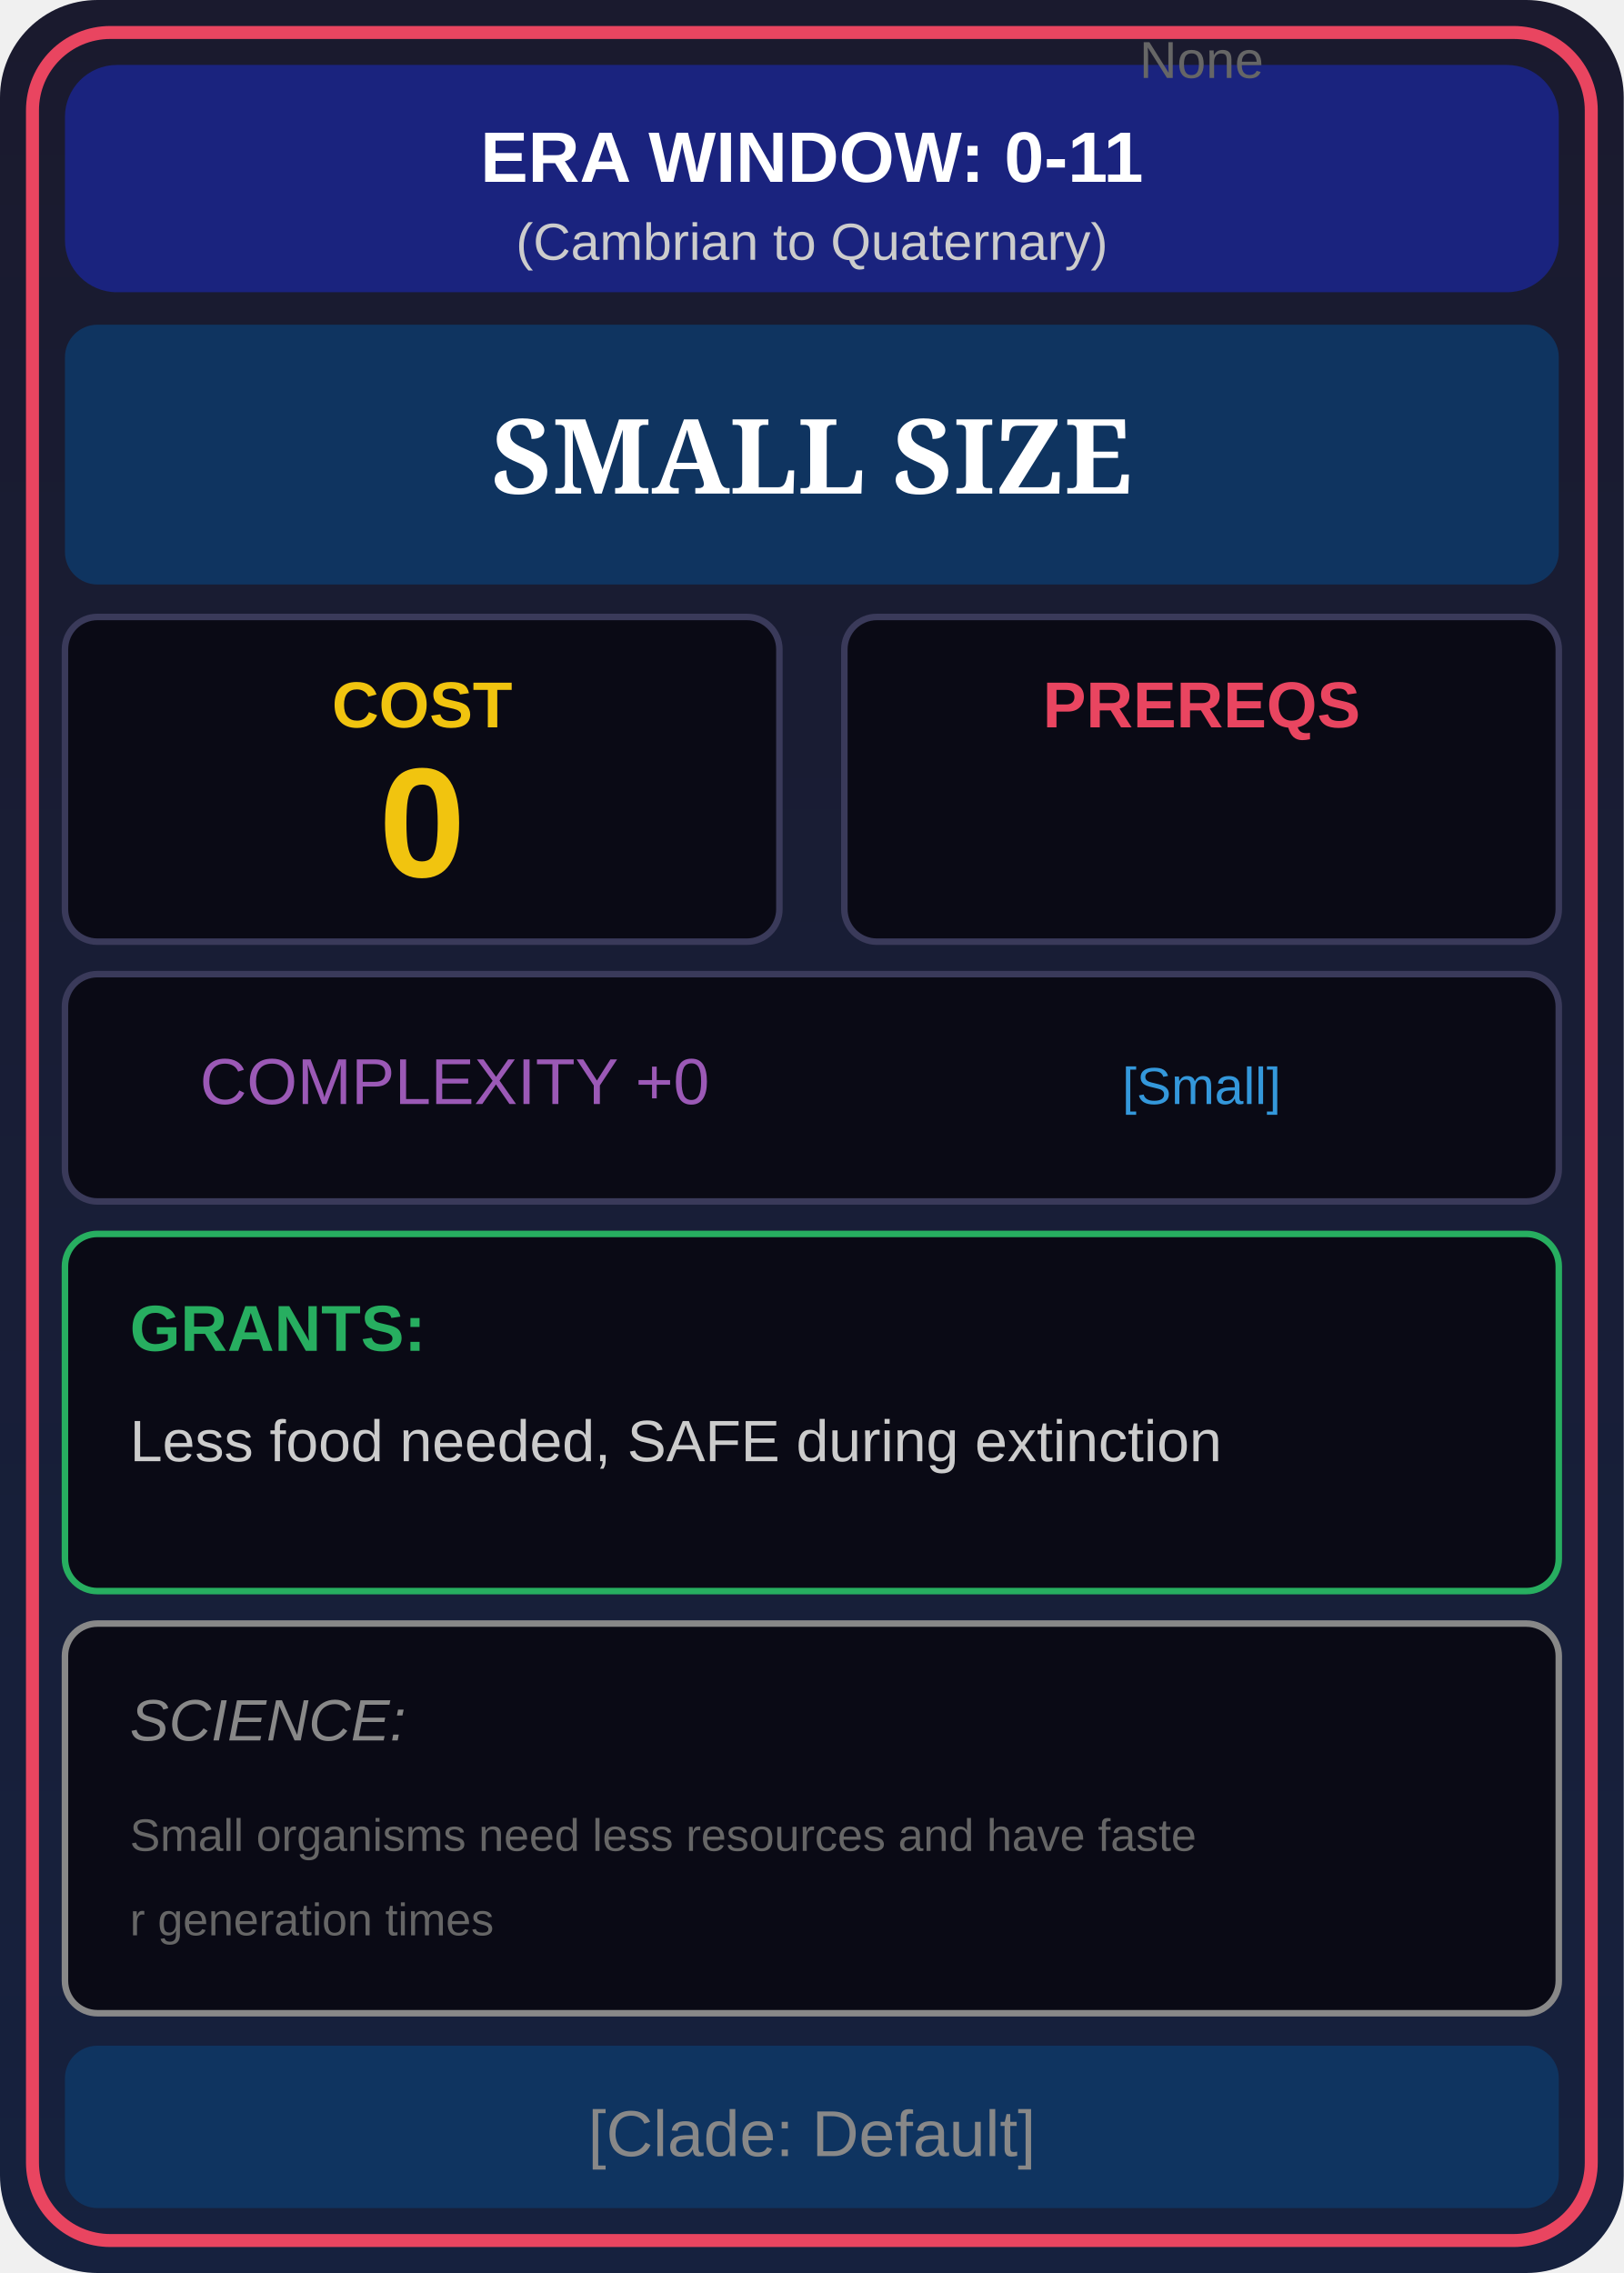
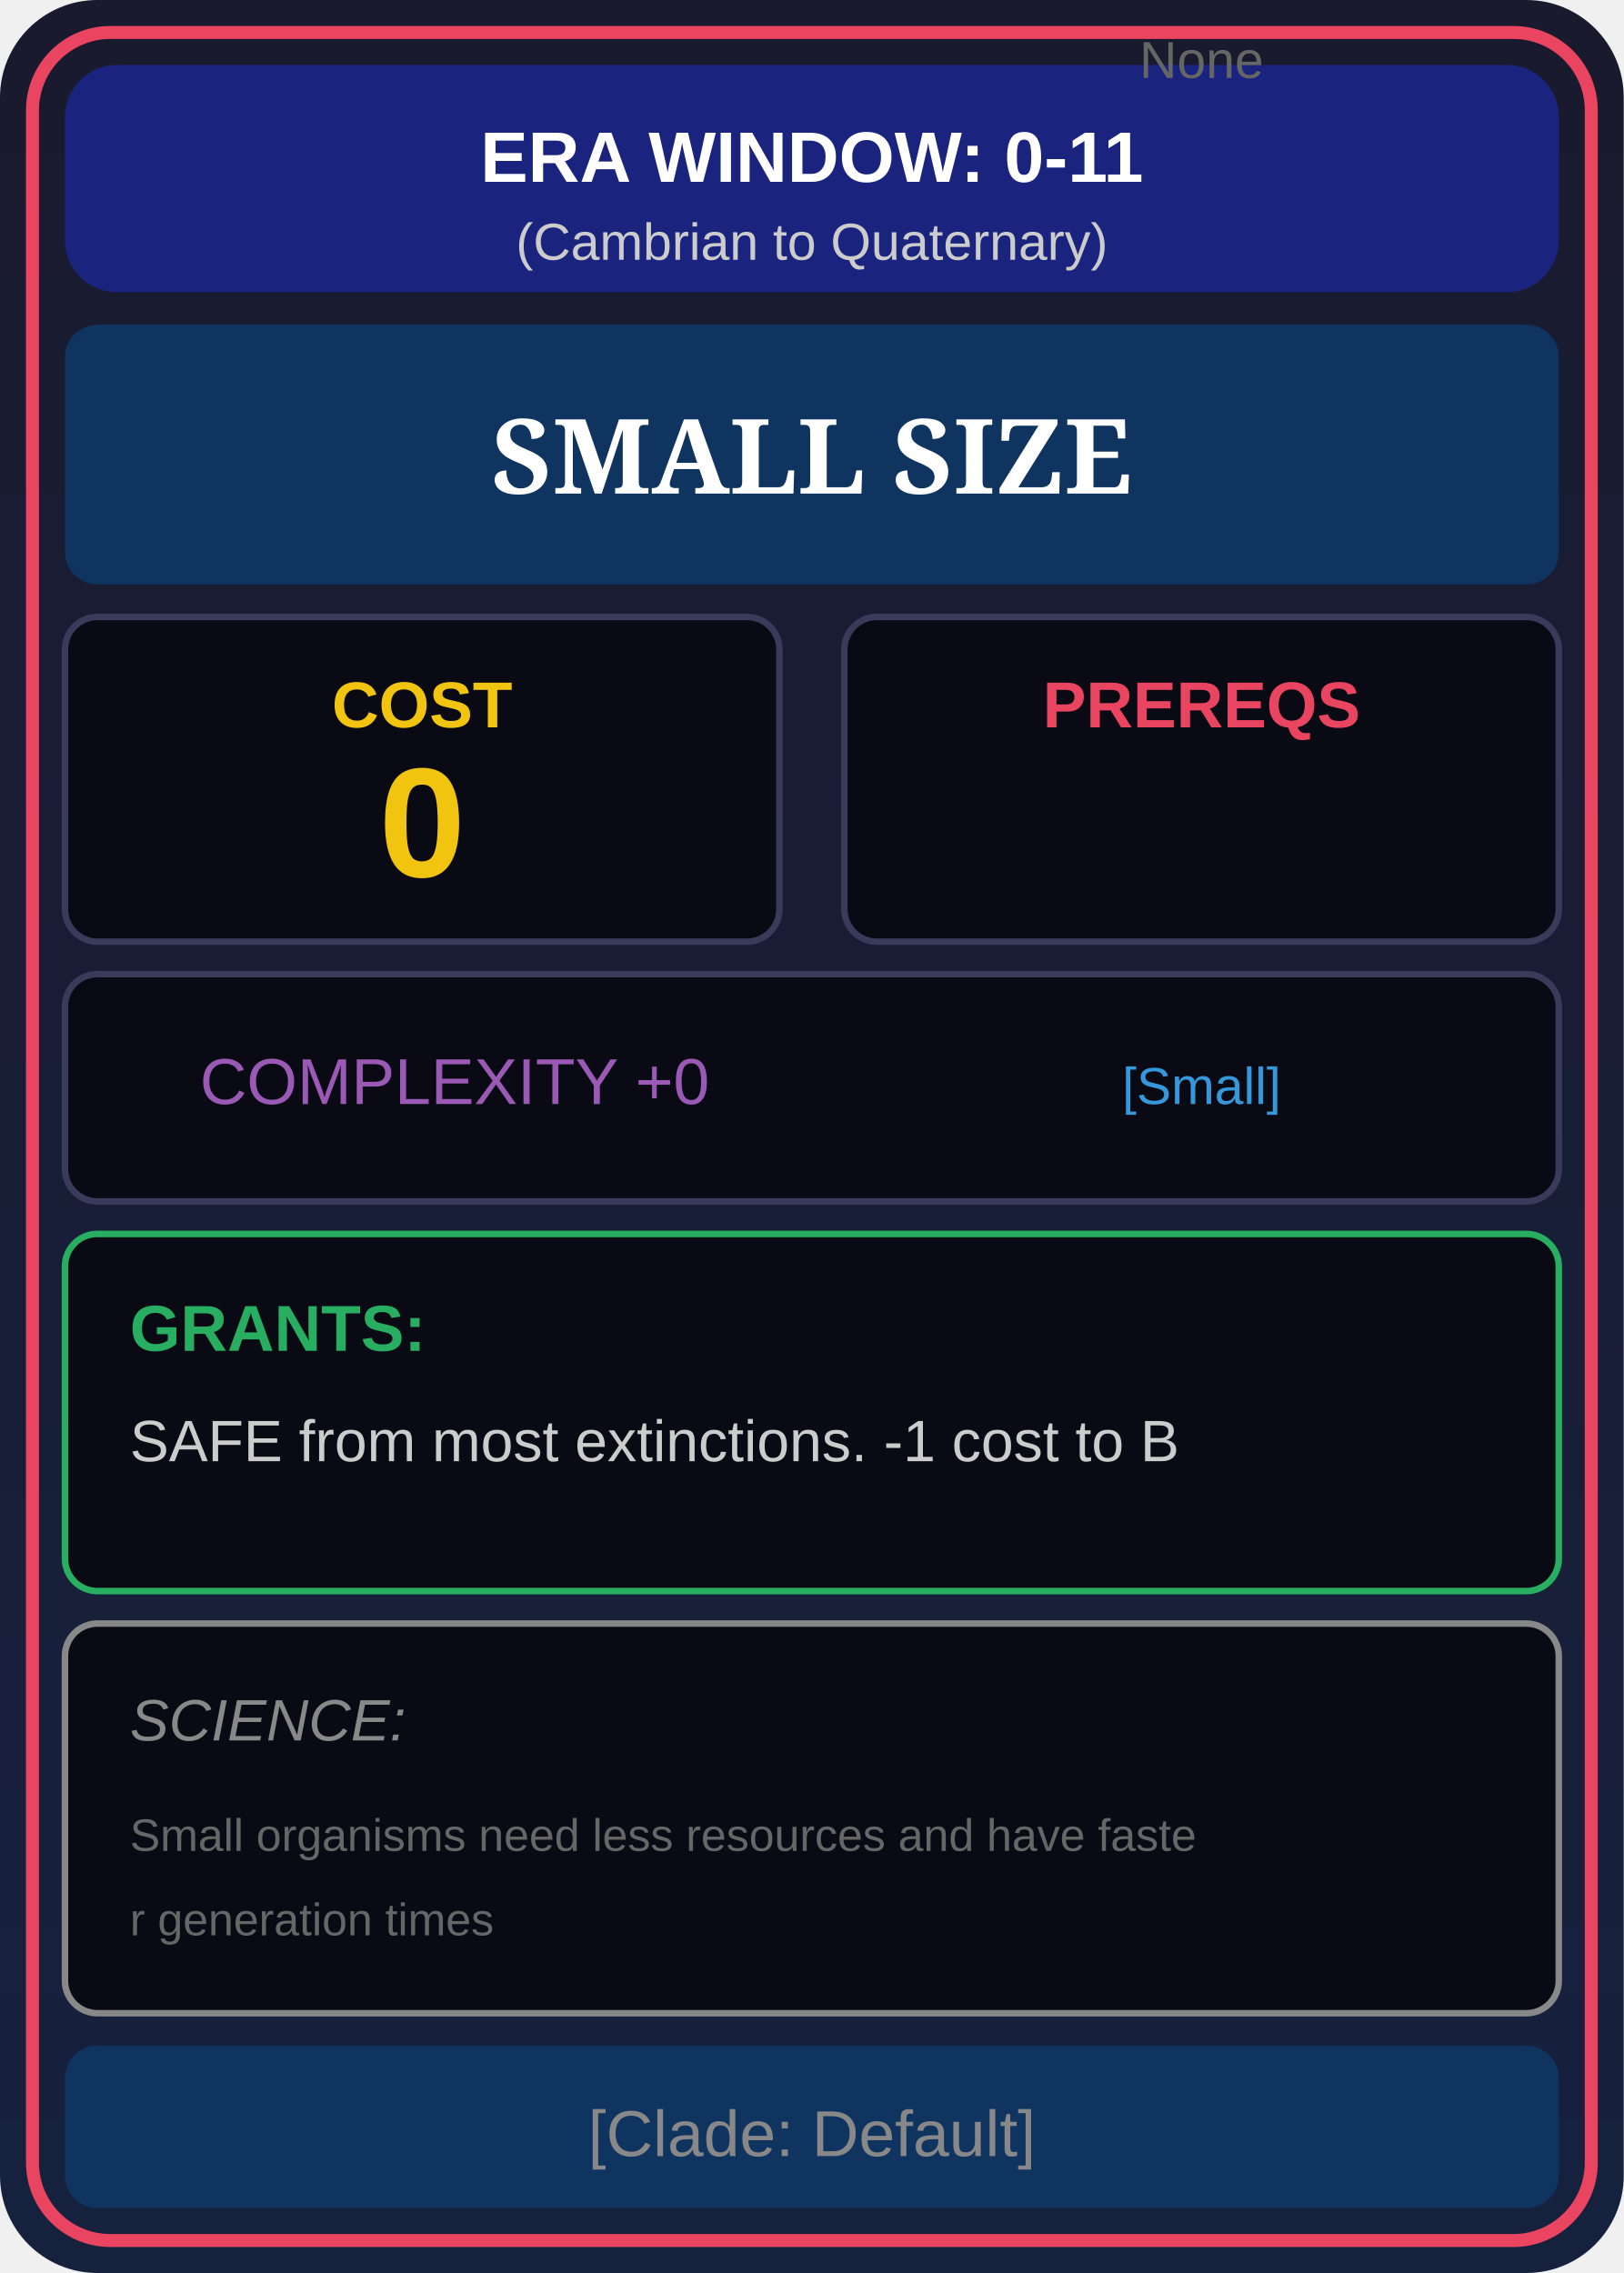
<svg xmlns="http://www.w3.org/2000/svg" viewBox="0 0 250 350" width="250" height="350">
  <defs>
    <linearGradient id="cardBg" x1="0%" y1="0%" x2="0%" y2="100%">
      <stop offset="0%" style="stop-color:#1a1a2e" />
      <stop offset="100%" style="stop-color:#16213e" />
    </linearGradient>
    <linearGradient id="eraGrad" x1="0%" y1="0%" x2="100%" y2="0%">
      <stop offset="0%" style="stop-color:#1a237e" />
      <stop offset="100%" style="stop-color:#1a237e" />
    </linearGradient>
  </defs>
  <rect width="250" height="350" fill="url(#cardBg)" rx="15" />
  <rect x="5" y="5" width="240" height="340" fill="none" stroke="#e94560" stroke-width="2" rx="12" />
  <rect x="10" y="10" width="230" height="35" fill="url(#eraGrad)" rx="8" />
  <text x="125" y="28" font-family="Arial" font-size="11" fill="#fff" text-anchor="middle" font-weight="bold">ERA WINDOW: 0-11</text>
  <text x="125" y="40" font-family="Arial" font-size="8" fill="#ccc" text-anchor="middle">(Cambrian to Quaternary)</text>
  <rect x="10" y="50" width="230" height="40" fill="#0f3460" rx="5" />
  <text x="125" y="76" font-family="Georgia" font-size="16" fill="#fff" text-anchor="middle" font-weight="bold">SMALL SIZE</text>
  <rect x="10" y="95" width="110" height="50" fill="#0a0a15" stroke="#3a3a5a" rx="5" />
  <text x="65" y="112" font-family="Arial" font-size="10" fill="#f1c40f" text-anchor="middle" font-weight="bold">COST</text>
  <text x="65" y="135" font-family="Arial" font-size="24" fill="#f1c40f" text-anchor="middle" font-weight="bold">0</text>
  <rect x="130" y="95" width="110" height="50" fill="#0a0a15" stroke="#3a3a5a" rx="5" />
  <text x="185" y="112" font-family="Arial" font-size="10" fill="#e94560" text-anchor="middle" font-weight="bold">PREREQS</text>
  <text font-family="Arial" font-size="8" text-anchor="middle">
    <tspan x="185" dy="12" fill="#666">None</tspan>
  </text>
  <rect x="10" y="150" width="230" height="35" fill="#0a0a15" stroke="#3a3a5a" rx="5" />
  <text x="70" y="170" font-family="Arial" font-size="10" fill="#9b59b6" text-anchor="middle">COMPLEXITY +0</text>
  <text x="185" y="170" font-family="Arial" font-size="8" fill="#3498db" text-anchor="middle">[Small]</text>
  <rect x="10" y="190" width="230" height="55" fill="#0a0a15" stroke="#27ae60" rx="5" />
  <text x="20" y="208" font-family="Arial" font-size="10" fill="#27ae60" font-weight="bold">GRANTS:</text>
-   <text x="20" y="225" font-family="Arial" font-size="9" fill="#ccc">Less food needed, SAFE during extinction</text>
+   <text x="20" y="225" font-family="Arial" font-size="9" fill="#ccc">SAFE from most extinctions. -1 cost to B</text>
  <rect x="10" y="250" width="230" height="60" fill="#0a0a15" stroke="#888" rx="5" />
  <text x="20" y="268" font-family="Arial" font-size="9" fill="#888" font-style="italic">SCIENCE:</text>
  <text x="20" y="285" font-family="Arial" font-size="7" fill="#666">Small organisms need less resources and have faste</text>
  <text x="20" y="298" font-family="Arial" font-size="7" fill="#666">r generation times</text>
  <rect x="10" y="315" width="230" height="25" fill="#0f3460" rx="5" />
  <text x="125" y="332" font-family="Arial" font-size="10" fill="#888" text-anchor="middle">[Clade: Default]</text>
</svg>
